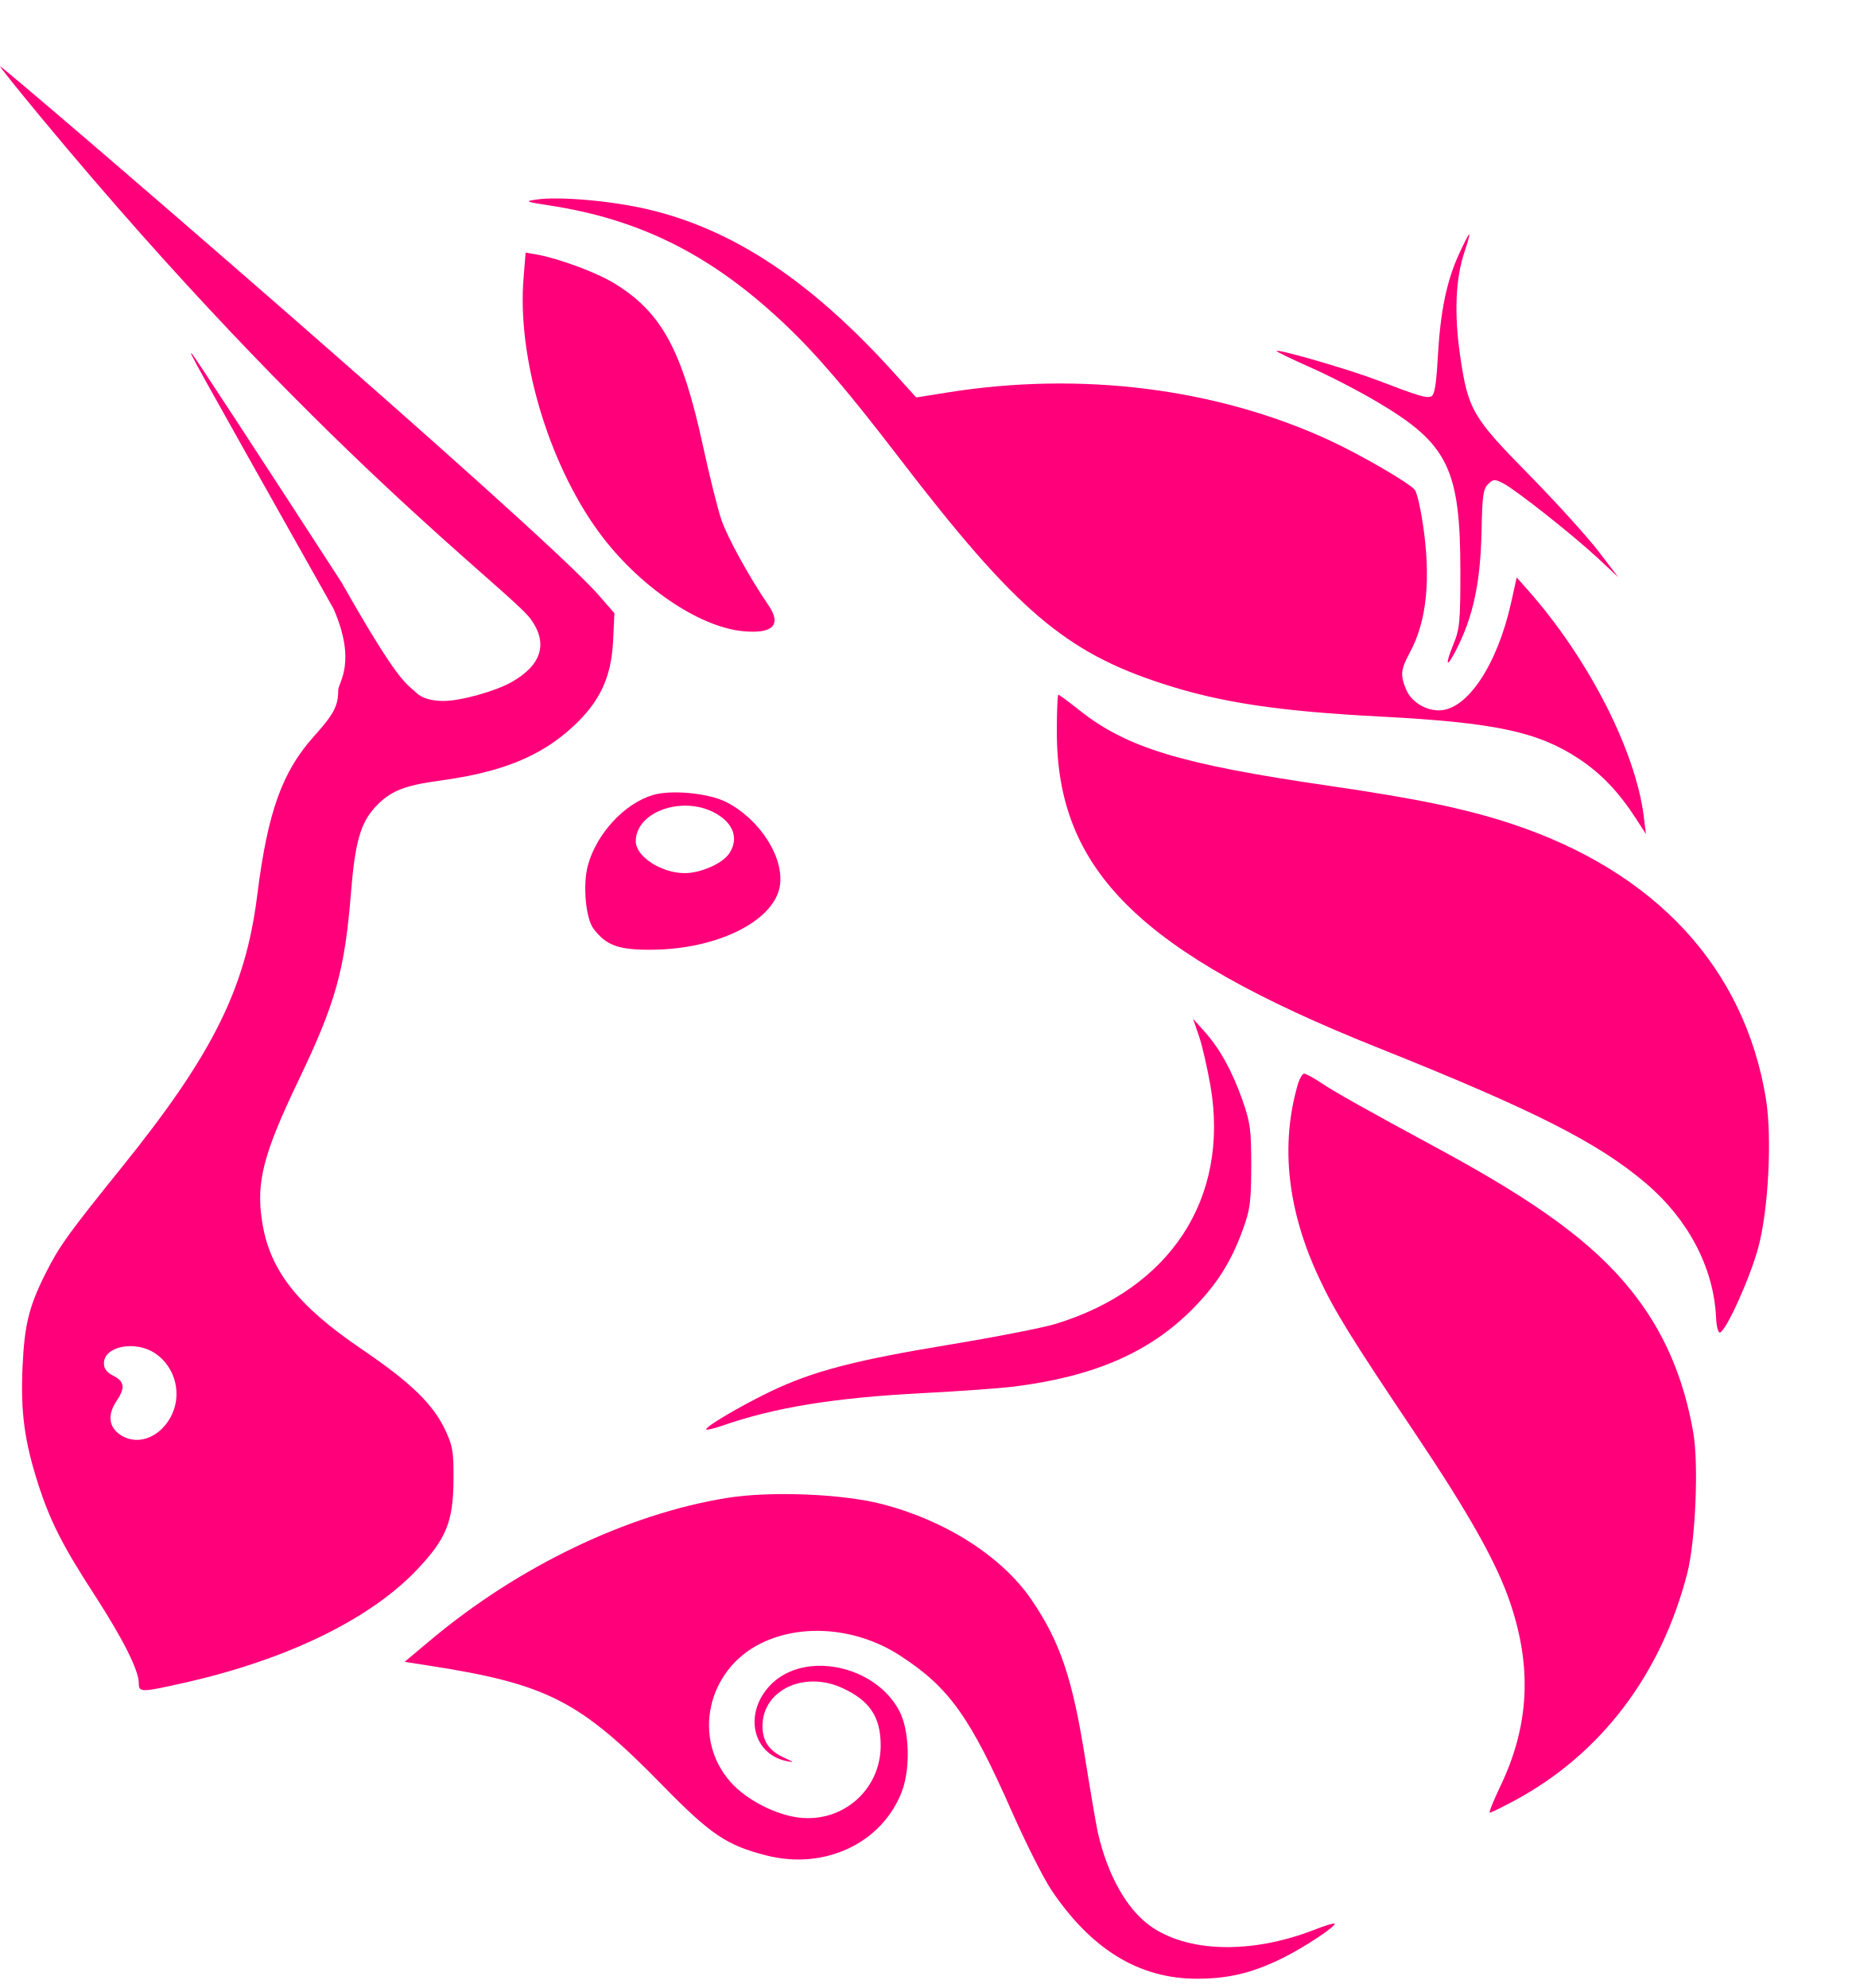
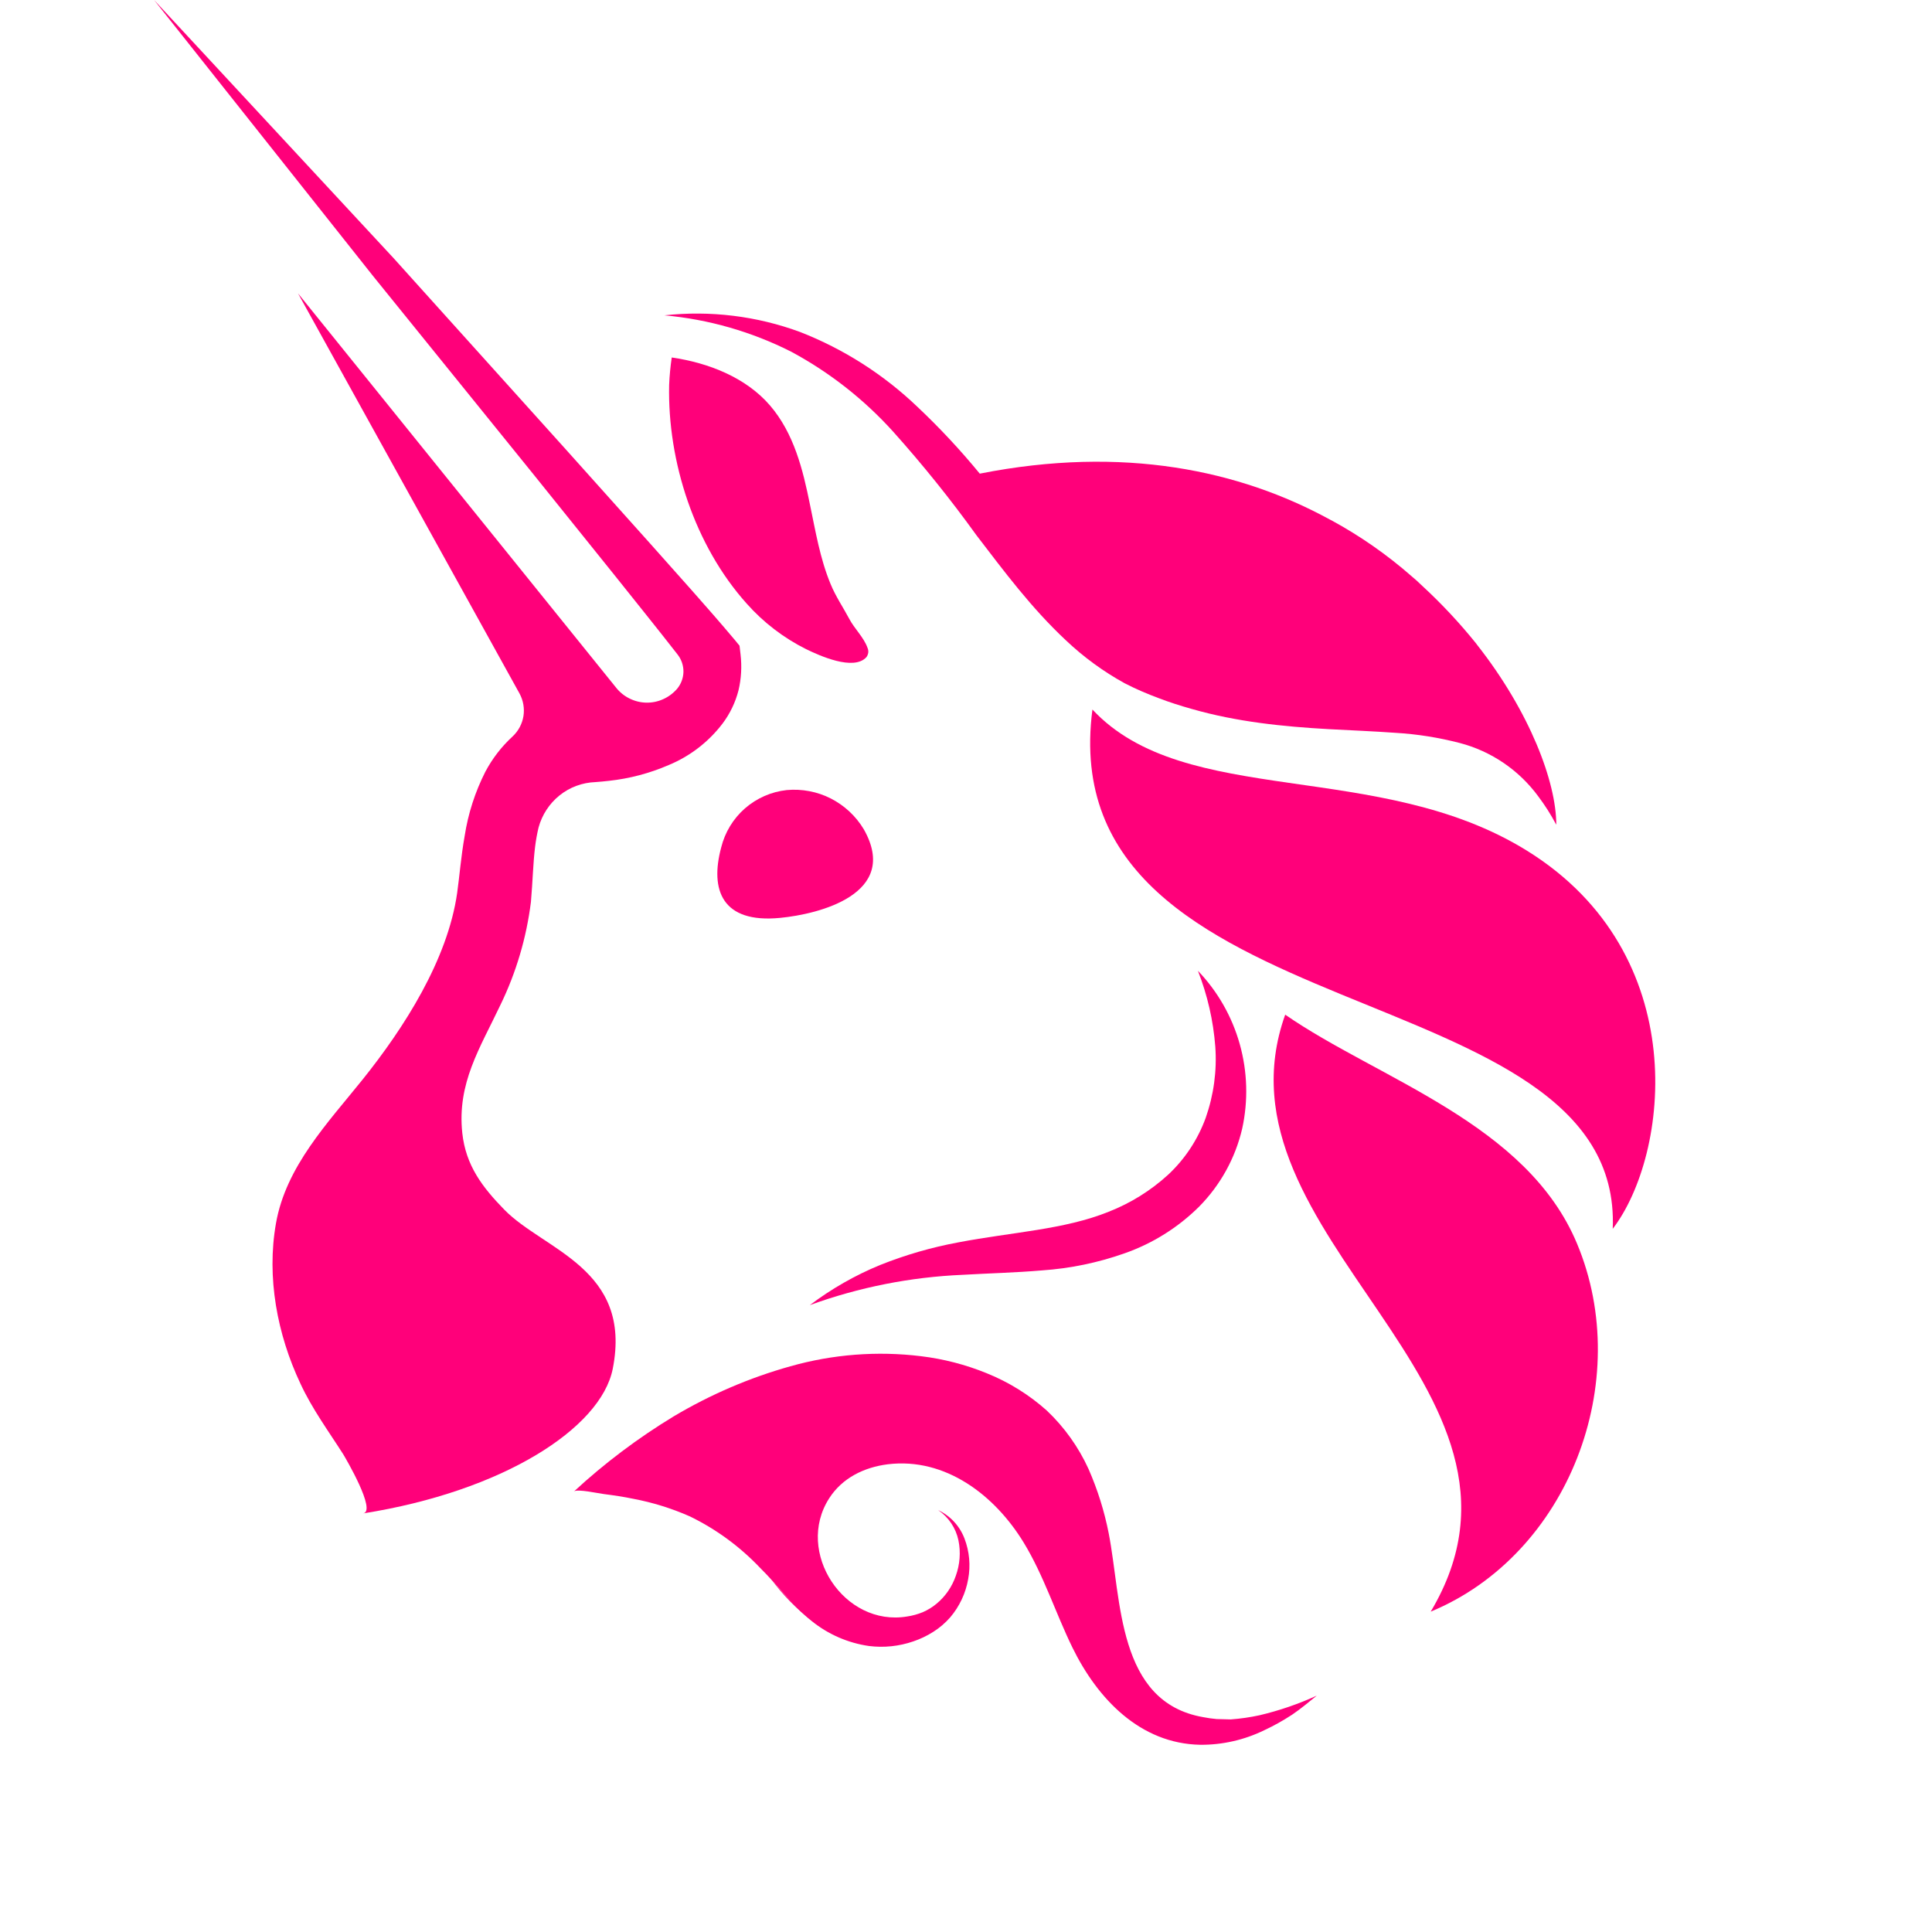
- <svg xmlns="http://www.w3.org/2000/svg" width="14" height="15" viewBox="0 0 14 15" fill="none">
-   <g style="mix-blend-mode:darken">
-     <path d="M4.152 1.551C3.964 1.522 3.956 1.519 4.045 1.506C4.214 1.48 4.615 1.515 4.891 1.58C5.535 1.732 6.121 2.122 6.747 2.815L6.913 2.999L7.151 2.961C8.153 2.801 9.172 2.928 10.024 3.319C10.259 3.427 10.629 3.641 10.675 3.696C10.69 3.714 10.717 3.827 10.735 3.947C10.798 4.365 10.767 4.684 10.638 4.923C10.568 5.053 10.564 5.094 10.611 5.206C10.649 5.294 10.753 5.36 10.857 5.36C11.069 5.36 11.297 5.019 11.402 4.546L11.444 4.357L11.527 4.451C11.983 4.965 12.342 5.665 12.403 6.163L12.419 6.293L12.343 6.175C12.211 5.972 12.078 5.833 11.908 5.722C11.602 5.521 11.279 5.452 10.422 5.407C9.648 5.367 9.21 5.301 8.776 5.16C8.037 4.921 7.665 4.602 6.787 3.458C6.397 2.949 6.157 2.668 5.917 2.442C5.372 1.927 4.837 1.657 4.152 1.551Z" fill="#FF007A" />
-     <path d="M10.849 2.686C10.869 2.346 10.915 2.121 11.009 1.916C11.046 1.835 11.08 1.768 11.086 1.768C11.091 1.768 11.075 1.828 11.05 1.901C10.982 2.101 10.971 2.373 11.018 2.69C11.077 3.092 11.111 3.15 11.539 3.584C11.739 3.788 11.972 4.045 12.057 4.155L12.211 4.356L12.057 4.212C11.869 4.037 11.436 3.695 11.341 3.646C11.277 3.614 11.267 3.614 11.228 3.653C11.191 3.689 11.184 3.743 11.179 3.999C11.171 4.398 11.116 4.654 10.984 4.91C10.913 5.048 10.902 5.019 10.966 4.862C11.014 4.746 11.019 4.694 11.019 4.308C11.018 3.533 10.925 3.346 10.382 3.027C10.245 2.946 10.018 2.829 9.878 2.768C9.739 2.706 9.628 2.652 9.632 2.648C9.647 2.633 10.177 2.787 10.39 2.868C10.708 2.99 10.76 3.005 10.799 2.991C10.824 2.981 10.837 2.906 10.849 2.686Z" fill="#FF007A" />
-     <path d="M4.517 4.013C4.136 3.491 3.899 2.69 3.951 2.091L3.966 1.906L4.053 1.921C4.217 1.951 4.498 2.055 4.63 2.135C4.991 2.353 5.148 2.64 5.307 3.378C5.354 3.594 5.415 3.839 5.443 3.922C5.488 4.055 5.66 4.366 5.799 4.568C5.899 4.714 5.833 4.783 5.611 4.763C5.272 4.733 4.813 4.418 4.517 4.013Z" fill="#FF007A" />
-     <path d="M10.386 7.901C8.602 7.187 7.974 6.567 7.974 5.522C7.974 5.368 7.979 5.242 7.986 5.242C7.992 5.242 8.061 5.293 8.139 5.355C8.501 5.643 8.906 5.766 10.027 5.929C10.688 6.025 11.059 6.102 11.402 6.215C12.49 6.574 13.164 7.302 13.325 8.294C13.371 8.583 13.344 9.123 13.268 9.408C13.209 9.633 13.026 10.039 12.978 10.054C12.964 10.059 12.951 10.008 12.948 9.938C12.93 9.566 12.74 9.203 12.422 8.931C12.06 8.622 11.575 8.376 10.386 7.901Z" fill="#FF007A" />
-     <path d="M9.134 8.197C9.111 8.065 9.073 7.896 9.048 7.822L9.002 7.687L9.087 7.782C9.204 7.912 9.296 8.079 9.375 8.302C9.434 8.472 9.441 8.522 9.441 8.798C9.44 9.069 9.433 9.126 9.377 9.279C9.29 9.52 9.182 9.69 9.001 9.874C8.675 10.204 8.256 10.386 7.651 10.462C7.546 10.475 7.24 10.497 6.971 10.511C6.292 10.546 5.845 10.619 5.444 10.759C5.386 10.779 5.335 10.791 5.329 10.786C5.313 10.77 5.587 10.608 5.812 10.5C6.13 10.347 6.447 10.264 7.157 10.147C7.508 10.089 7.87 10.018 7.962 9.99C8.83 9.726 9.277 9.043 9.134 8.197Z" fill="#FF007A" />
-     <path d="M9.952 9.641C9.715 9.135 9.66 8.646 9.79 8.19C9.804 8.141 9.826 8.101 9.84 8.101C9.853 8.101 9.909 8.131 9.964 8.168C10.073 8.241 10.292 8.364 10.876 8.68C11.604 9.075 12.02 9.38 12.302 9.73C12.549 10.035 12.702 10.384 12.776 10.808C12.818 11.049 12.793 11.628 12.731 11.87C12.535 12.634 12.08 13.234 11.431 13.584C11.336 13.635 11.251 13.677 11.241 13.677C11.232 13.678 11.267 13.59 11.318 13.483C11.537 13.029 11.562 12.588 11.396 12.097C11.295 11.796 11.089 11.429 10.673 10.808C10.189 10.087 10.071 9.895 9.952 9.641Z" fill="#FF007A" />
-     <path d="M3.25 12.374C3.913 11.818 4.736 11.423 5.487 11.302C5.81 11.25 6.349 11.271 6.648 11.347C7.128 11.469 7.558 11.742 7.781 12.068C7.999 12.387 8.093 12.664 8.19 13.282C8.229 13.525 8.271 13.77 8.283 13.825C8.356 14.145 8.499 14.401 8.675 14.529C8.956 14.733 9.439 14.746 9.914 14.562C9.994 14.53 10.064 14.509 10.069 14.514C10.086 14.531 9.847 14.69 9.678 14.774C9.451 14.886 9.271 14.93 9.031 14.93C8.596 14.93 8.235 14.71 7.934 14.262C7.874 14.173 7.741 13.909 7.637 13.674C7.319 12.953 7.162 12.733 6.793 12.493C6.471 12.283 6.056 12.246 5.744 12.398C5.335 12.598 5.22 13.118 5.514 13.448C5.631 13.579 5.848 13.692 6.026 13.714C6.359 13.755 6.645 13.504 6.645 13.17C6.645 12.953 6.561 12.829 6.35 12.734C6.061 12.605 5.752 12.756 5.753 13.025C5.754 13.14 5.804 13.212 5.92 13.264C5.994 13.298 5.996 13.3 5.935 13.288C5.671 13.233 5.609 12.916 5.821 12.706C6.077 12.454 6.605 12.565 6.786 12.91C6.862 13.055 6.871 13.343 6.805 13.517C6.656 13.907 6.223 14.112 5.783 14C5.484 13.924 5.362 13.842 5.001 13.473C4.374 12.831 4.131 12.706 3.227 12.566L3.053 12.539L3.25 12.374Z" fill="#FF007A" />
-     <path fill-rule="evenodd" clip-rule="evenodd" d="M0.308 0.884C2.402 3.41 3.845 4.452 4.005 4.672C4.137 4.854 4.087 5.018 3.861 5.146C3.735 5.217 3.475 5.289 3.346 5.289C3.199 5.289 3.148 5.233 3.148 5.233C3.063 5.153 3.015 5.167 2.578 4.396C1.972 3.46 1.464 2.684 1.45 2.671C1.418 2.641 1.419 2.642 2.517 4.594C2.694 5.001 2.552 5.15 2.552 5.208C2.552 5.326 2.519 5.388 2.373 5.551C2.129 5.821 2.02 6.125 1.941 6.754C1.853 7.459 1.605 7.957 0.917 8.81C0.515 9.309 0.449 9.4 0.347 9.602C0.219 9.855 0.184 9.997 0.17 10.316C0.155 10.655 0.184 10.873 0.288 11.197C0.379 11.48 0.474 11.666 0.717 12.04C0.926 12.363 1.047 12.603 1.047 12.697C1.047 12.771 1.061 12.771 1.386 12.698C2.163 12.524 2.794 12.217 3.149 11.841C3.369 11.608 3.42 11.48 3.422 11.161C3.423 10.953 3.416 10.909 3.359 10.789C3.267 10.594 3.099 10.431 2.728 10.179C2.243 9.85 2.035 9.584 1.978 9.219C1.931 8.919 1.986 8.708 2.254 8.148C2.532 7.569 2.601 7.322 2.648 6.739C2.678 6.362 2.719 6.213 2.828 6.093C2.942 5.969 3.044 5.927 3.326 5.889C3.785 5.826 4.077 5.708 4.317 5.488C4.525 5.298 4.612 5.114 4.626 4.837L4.636 4.627L4.519 4.493C4.098 4.004 0.026 0.5 0 0.5C-0.005 0.5 0.133 0.673 0.308 0.884ZM1.284 10.699C1.379 10.531 1.328 10.316 1.169 10.21C1.018 10.111 0.784 10.158 0.784 10.287C0.784 10.327 0.806 10.356 0.856 10.381C0.94 10.424 0.946 10.472 0.88 10.57C0.813 10.67 0.819 10.757 0.895 10.817C1.018 10.912 1.192 10.86 1.284 10.699Z" fill="#FF007A" />
-     <path fill-rule="evenodd" clip-rule="evenodd" d="M4.925 5.999C4.71 6.064 4.501 6.291 4.436 6.529C4.396 6.674 4.419 6.929 4.478 7.007C4.574 7.134 4.666 7.168 4.917 7.166C5.407 7.163 5.833 6.954 5.883 6.692C5.923 6.478 5.736 6.181 5.478 6.051C5.345 5.984 5.062 5.957 4.925 5.999ZM5.499 6.444C5.574 6.337 5.541 6.222 5.412 6.144C5.168 5.995 4.797 6.118 4.797 6.348C4.797 6.463 4.99 6.588 5.167 6.588C5.285 6.588 5.446 6.518 5.499 6.444Z" fill="#FF007A" />
-   </g>
+ <svg xmlns="http://www.w3.org/2000/svg" width="32" height="32" viewBox="0 0 32 32" fill="none">
+   <path d="M14.308 13.737C14.914 14.809 13.558 15.142 12.921 15.203C11.957 15.297 11.757 14.739 11.945 14.037C12.007 13.786 12.144 13.56 12.338 13.39C12.533 13.22 12.774 13.114 13.03 13.086C13.282 13.063 13.536 13.111 13.762 13.226C13.988 13.342 14.177 13.518 14.308 13.737V13.737Z" fill="#FF007A" />
+   <path d="M18.094 11.752C17.389 17.169 26.893 16.042 26.712 20.353C27.65 19.129 28.053 15.803 25.293 14.091C22.834 12.564 19.63 13.399 18.094 11.752Z" fill="#FF007A" />
+   <path d="M23.568 9.709C23.506 9.652 23.443 9.595 23.381 9.539C23.444 9.596 23.506 9.657 23.568 9.709Z" fill="#FF007A" />
+   <path d="M25.777 13.658L25.771 13.65C25.686 13.489 25.588 13.336 25.479 13.191C25.159 12.755 24.699 12.442 24.177 12.306C23.829 12.216 23.474 12.159 23.116 12.138C22.753 12.112 22.383 12.097 22.009 12.077C21.259 12.035 20.491 11.958 19.741 11.743C19.553 11.69 19.366 11.631 19.185 11.561C19.091 11.527 19.004 11.49 18.911 11.451C18.818 11.411 18.724 11.366 18.63 11.318C18.277 11.124 17.951 10.886 17.658 10.609C17.08 10.069 16.627 9.457 16.172 8.864C15.743 8.268 15.283 7.696 14.794 7.15C14.311 6.615 13.74 6.167 13.106 5.826C12.45 5.494 11.737 5.289 11.005 5.223C11.765 5.14 12.533 5.234 13.25 5.498C13.973 5.78 14.635 6.202 15.197 6.74C15.564 7.086 15.908 7.455 16.228 7.845C18.609 7.374 20.54 7.792 22.024 8.604L22.058 8.621C22.53 8.878 22.973 9.187 23.378 9.542C23.443 9.598 23.507 9.655 23.566 9.712C23.882 10.004 24.176 10.319 24.446 10.654L24.466 10.681C25.343 11.796 25.776 12.956 25.777 13.658Z" fill="#FF007A" />
+   <path d="M25.776 13.657L25.77 13.646L25.776 13.657Z" fill="#FF007A" />
+   <path d="M11.126 5.921C11.734 6.009 12.354 6.252 12.753 6.715C13.152 7.179 13.299 7.781 13.415 8.355C13.508 8.799 13.582 9.252 13.757 9.673C13.841 9.879 13.965 10.059 14.068 10.253C14.153 10.414 14.309 10.559 14.369 10.731C14.38 10.756 14.384 10.783 14.381 10.81C14.377 10.836 14.367 10.862 14.351 10.884C14.139 11.119 13.568 10.857 13.352 10.752C12.979 10.566 12.645 10.31 12.368 9.998C11.503 9.033 11.056 7.644 11.083 6.379C11.089 6.226 11.104 6.073 11.126 5.921Z" fill="#FF007A" />
+   <path d="M21.287 16.806C19.974 20.485 25.927 22.953 23.697 26.694C25.985 25.745 27.072 22.877 26.122 20.602C25.291 18.605 22.835 17.877 21.287 16.806Z" fill="#FF007A" />
+   <path d="M13.413 21.617C13.771 21.347 14.162 21.123 14.576 20.953C14.996 20.785 15.431 20.659 15.876 20.577C16.758 20.408 17.631 20.367 18.364 20.07C18.726 19.928 19.059 19.721 19.347 19.458C19.626 19.198 19.839 18.875 19.97 18.516C20.103 18.137 20.158 17.735 20.129 17.334C20.096 16.904 19.999 16.481 19.841 16.079C20.168 16.42 20.406 16.837 20.534 17.293C20.662 17.749 20.676 18.23 20.575 18.692C20.461 19.182 20.213 19.63 19.86 19.987C19.511 20.333 19.089 20.597 18.626 20.759C18.185 20.915 17.724 21.01 17.257 21.042C16.807 21.08 16.372 21.09 15.944 21.115C15.08 21.152 14.226 21.321 13.413 21.617V21.617Z" fill="#FF007A" />
+   <path d="M21.81 28.085C21.678 28.191 21.546 28.303 21.401 28.401C21.254 28.497 21.101 28.583 20.942 28.657C20.611 28.819 20.247 28.902 19.879 28.899C18.881 28.88 18.177 28.134 17.764 27.291C17.483 26.717 17.289 26.096 16.955 25.549C16.478 24.767 15.661 24.137 14.705 24.253C14.315 24.302 13.95 24.478 13.733 24.818C13.163 25.706 13.981 26.95 15.025 26.774C15.114 26.761 15.2 26.737 15.284 26.703C15.366 26.667 15.444 26.62 15.513 26.562C15.659 26.441 15.769 26.281 15.831 26.101C15.899 25.913 15.915 25.71 15.875 25.514C15.832 25.309 15.712 25.13 15.539 25.012C15.74 25.107 15.896 25.275 15.975 25.483C16.057 25.697 16.078 25.93 16.036 26.155C15.995 26.389 15.892 26.608 15.738 26.789C15.656 26.882 15.562 26.963 15.457 27.029C15.353 27.095 15.242 27.148 15.126 27.187C14.89 27.268 14.64 27.294 14.393 27.263C14.046 27.213 13.719 27.071 13.446 26.851C13.124 26.594 12.884 26.259 12.592 25.971C12.258 25.619 11.864 25.329 11.428 25.117C11.127 24.984 10.813 24.886 10.49 24.825C10.328 24.791 10.164 24.767 10 24.746C9.925 24.738 9.557 24.656 9.506 24.704C10.013 24.235 10.566 23.819 11.156 23.461C11.762 23.1 12.412 22.82 13.091 22.63C13.794 22.431 14.53 22.374 15.255 22.463C15.629 22.508 15.995 22.603 16.343 22.745C16.708 22.892 17.045 23.101 17.338 23.363C17.629 23.638 17.864 23.968 18.03 24.332C18.18 24.674 18.292 25.031 18.364 25.398C18.578 26.493 18.499 28.191 19.927 28.441C20.001 28.456 20.076 28.466 20.152 28.473L20.385 28.479C20.546 28.467 20.705 28.444 20.862 28.41C21.188 28.333 21.506 28.224 21.81 28.085V28.085Z" fill="#FF007A" />
+   <path d="M13.514 26.892L13.477 26.862L13.514 26.892Z" fill="#FF007A" />
+   <path d="M12.232 11.434C12.181 11.634 12.09 11.823 11.965 11.988C11.734 12.29 11.427 12.526 11.077 12.671C10.761 12.808 10.427 12.896 10.086 12.933C10.012 12.942 9.935 12.948 9.861 12.954C9.644 12.962 9.436 13.039 9.267 13.175C9.098 13.311 8.977 13.497 8.92 13.707C8.895 13.812 8.876 13.918 8.863 14.024C8.829 14.301 8.824 14.589 8.794 14.938C8.72 15.531 8.55 16.107 8.289 16.644C7.949 17.362 7.569 17.94 7.657 18.767C7.715 19.304 7.989 19.663 8.352 20.035C9.009 20.709 10.478 21.01 10.149 22.672C9.952 23.663 8.315 24.704 6.014 25.067C6.243 25.032 5.721 24.148 5.688 24.092C5.441 23.704 5.171 23.338 4.976 22.917C4.591 22.101 4.413 21.156 4.571 20.262C4.736 19.32 5.43 18.598 6.007 17.879C6.693 17.023 7.413 15.901 7.572 14.79C7.61 14.521 7.636 14.184 7.696 13.848C7.753 13.477 7.869 13.117 8.039 12.782C8.155 12.563 8.308 12.365 8.491 12.197C8.586 12.108 8.649 11.99 8.67 11.861C8.69 11.732 8.667 11.6 8.604 11.485L4.936 4.859L10.204 11.389C10.264 11.465 10.34 11.527 10.426 11.569C10.512 11.612 10.607 11.636 10.703 11.638C10.799 11.64 10.895 11.621 10.983 11.581C11.071 11.542 11.149 11.484 11.213 11.411C11.279 11.333 11.317 11.234 11.32 11.131C11.322 11.028 11.289 10.927 11.227 10.846C10.883 10.404 10.519 9.954 10.166 9.511L8.841 7.863L6.18 4.573L2.552 0L6.521 4.278L9.354 7.424L10.766 9C11.235 9.53 11.704 10.044 12.172 10.601L12.249 10.695L12.266 10.841C12.289 11.039 12.278 11.24 12.232 11.434Z" fill="#FF007A" />
+   <path d="M13.447 26.846C13.193 26.649 12.966 26.417 12.774 26.158C12.98 26.405 13.205 26.635 13.447 26.846V26.846Z" fill="#FF007A" />
</svg>
